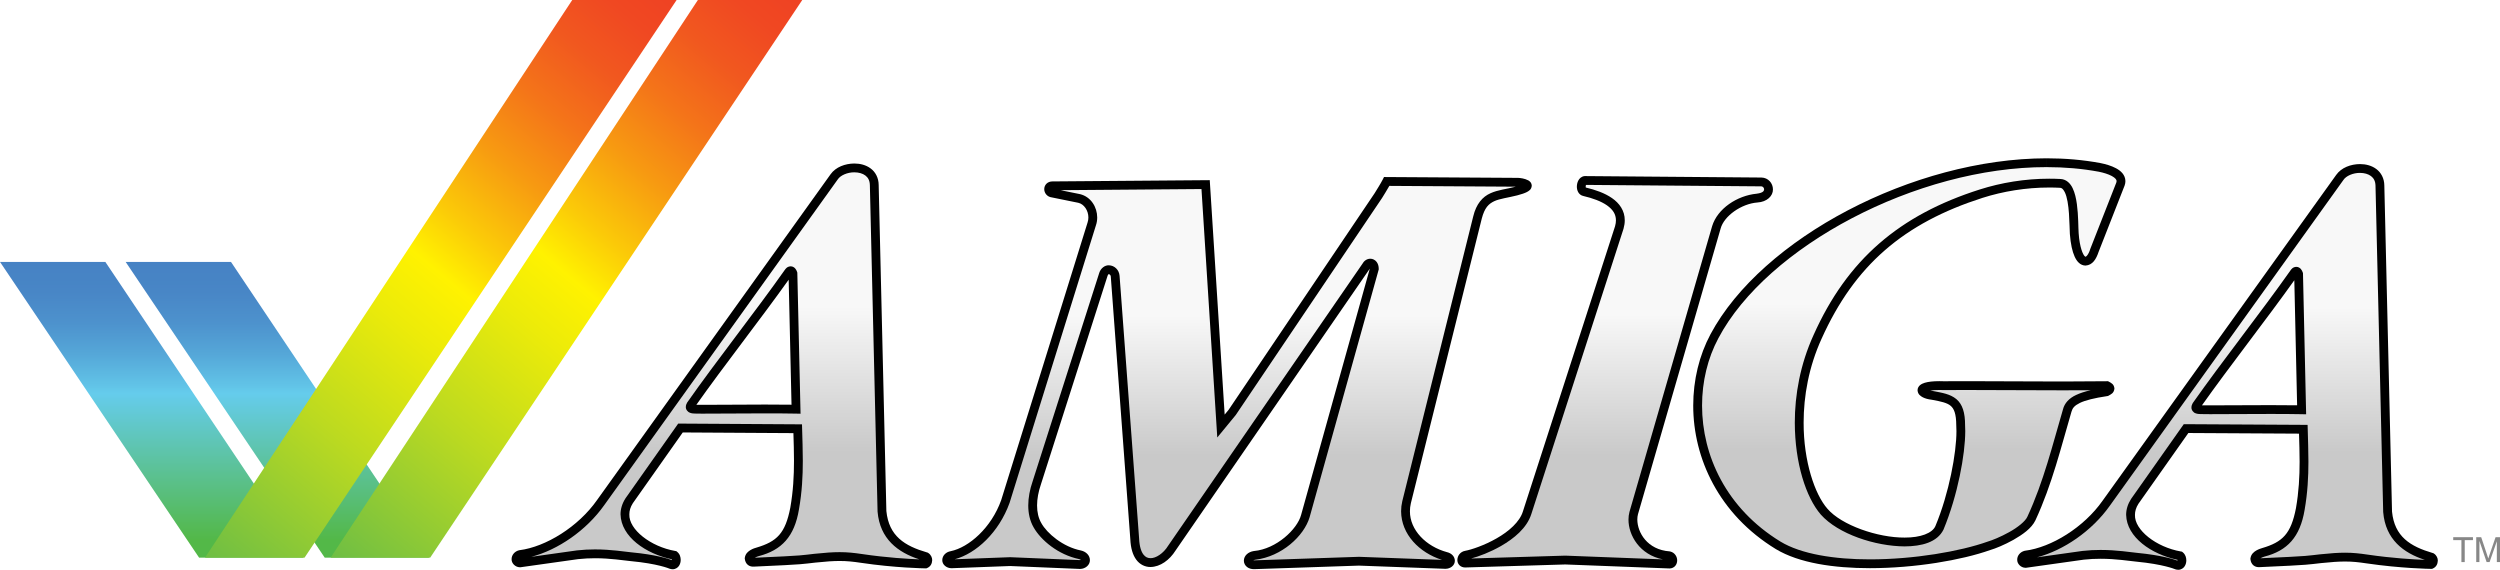
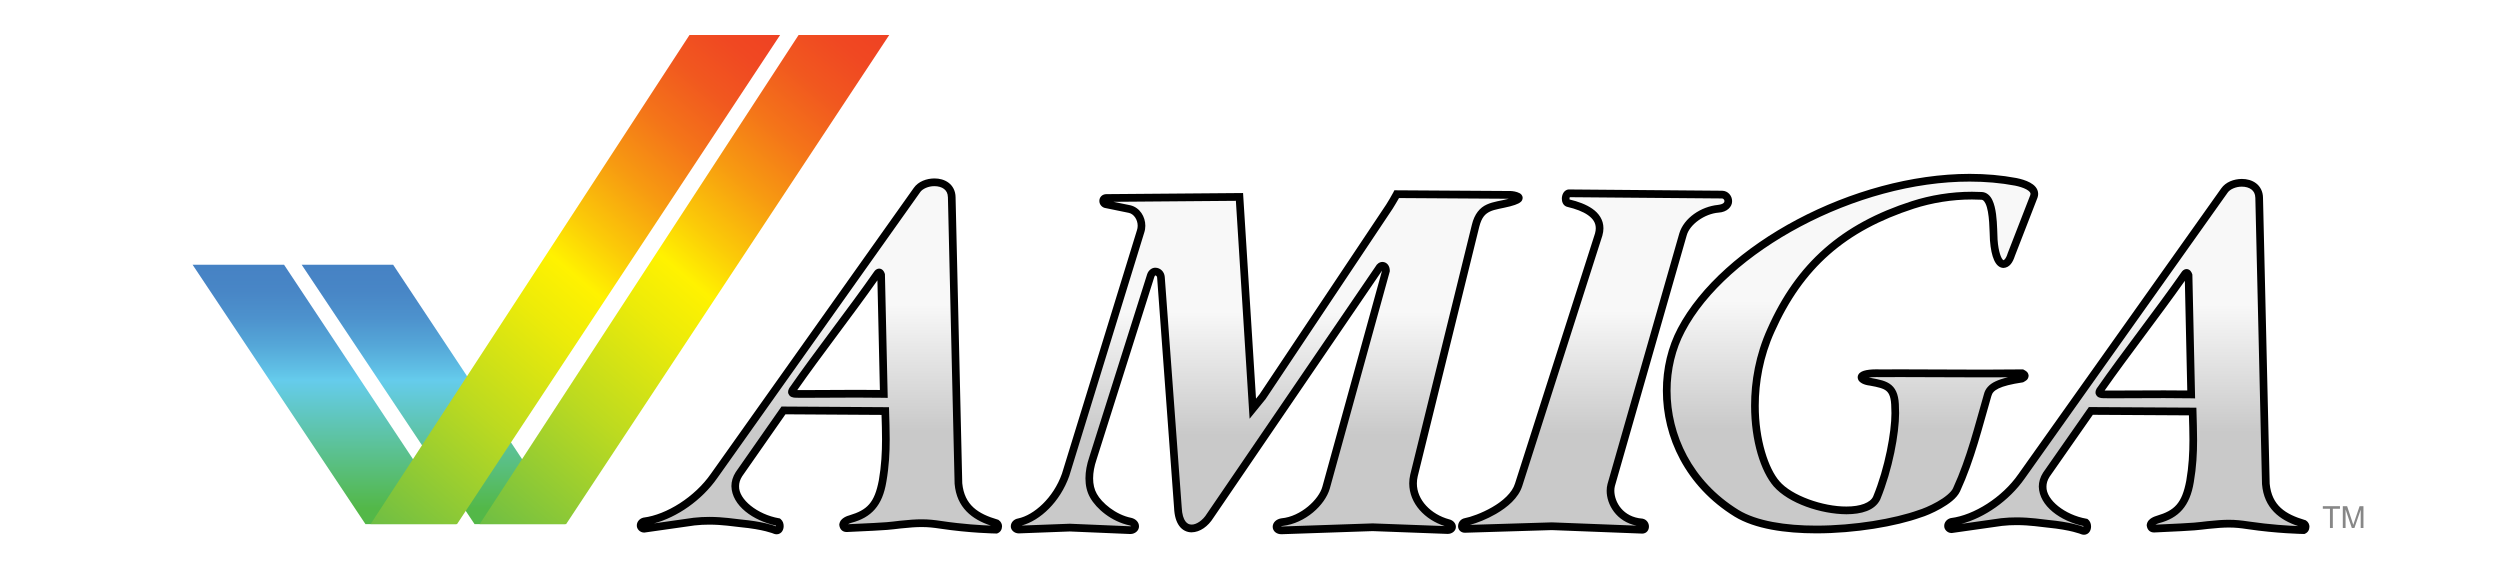
- <svg xmlns="http://www.w3.org/2000/svg" version="1.1" id="Ebene_1" x="0px" y="0px" width="566.929px" height="129.21px" viewBox="0 0 566.929 129.21" enable-background="new 0 0 566.929 129.21" xml:space="preserve">
-   <g id="Ebene_2">
- </g>
-   <g>
-     <g enable-background="new    ">
-       <g>
-         <g>
-           <linearGradient id="SVGID_1_" gradientUnits="userSpaceOnUse" x1="280.519" y1="41.153" x2="280.519" y2="128.077">
-             <stop offset="0.35" style="stop-color:#F8F8F8" />
-             <stop offset="0.716" style="stop-color:#C9C9C9" />
-           </linearGradient>
-           <path fill="url(#SVGID_1_)" d="M314.466,41.153l29.807,0.189c0.568,0,4.658,0.663-0.453,1.999      c-4.084,1.063-7.43,0.661-8.764,5.979l-16.086,64.575c-1.336,5.769,3.152,10.742,8.955,12.301c1.313,0.32,1.393,1.715-0.158,1.8      l-19.586-0.724l-23.795,0.805c-1.728,0-1.795-1.794,0.085-2.125c5.562-0.567,10.478-5.151,11.548-8.913l15.643-56.077      c0.002-0.846-0.436-1.287-0.914-1.287c-0.35,0-0.723,0.236-0.965,0.719l-44.044,63.917c-1.22,1.967-3.14,3.271-4.838,3.271      c-1.835,0-3.412-1.521-3.578-5.375l-4.433-59.588c-0.048-0.826-0.744-1.454-1.438-1.454c-0.478,0-0.956,0.297-1.222,1.029      l-15.107,47.273c-1.237,3.593-1.325,7.104,0.147,9.646c1.463,2.611,5.229,5.803,9.64,6.701c1.714,0.412,1.628,2.125-0.004,2.209      l-15.824-0.662l-13.293,0.498c-1.561-0.084-1.393-1.631,0.004-1.883c4.578-0.979,9.826-5.638,12.205-12.267l19.571-62.897      c0.821-2.376-0.476-5.236-2.852-5.804l-6.055-1.229c-1.063-0.082-1.215-1.632,0.002-1.632l34.736-0.282l3.482,54.755l2.548-3.1      l33.147-49.172C312.984,43.683,313.968,42.134,314.466,41.153z" />
-           <path d="M282.789,128.577c-0.439-0.336-0.721-0.885-0.715-1.438l0,0c0.017-1.149,1.001-1.98,2.225-2.174l0,0l0.027-0.006      l0.043-0.004c5.083-0.46,9.815-4.928,10.685-8.187l0,0l15.581-55.852l-44.048,63.92c-1.372,2.18-3.473,3.711-5.686,3.744l0,0      c-1.196,0.013-2.412-0.545-3.218-1.644l0,0c-0.812-1.096-1.27-2.636-1.359-4.66l0,0l-4.432-59.601      c-0.002-0.292-0.342-0.518-0.439-0.512l0,0c-0.008,0.004-0.017,0.004-0.027,0.004l0,0c-0.037,0-0.095,0-0.245,0.327l0,0      l-15.114,47.295c-0.582,1.689-0.889,3.343-0.889,4.837l0,0c0,1.529,0.317,2.88,0.963,3.995l0,0      c1.27,2.314,4.902,5.408,9.001,6.216l0,0c1.134,0.255,2.012,1.101,2.019,2.18l0,0c0.014,1.132-1.046,1.981-2.201,2l0,0      l-0.058,0.002l-15.822-0.661l-13.303,0.497l-0.043-0.002c-1.048-0.002-2.078-0.789-2.053-1.84l0,0      c0.014-1.059,0.874-1.847,1.902-2.019l0,0c4.122-0.852,9.223-5.29,11.461-11.587l0,0l19.579-62.925      c0.129-0.373,0.193-0.769,0.193-1.165l0,0c0.002-1.568-0.99-3.044-2.298-3.332l0,0l-6.008-1.221      c-1.043-0.115-1.721-1.01-1.703-1.875l0,0c-0.004-0.42,0.153-0.885,0.506-1.231l0,0c0.35-0.348,0.855-0.52,1.343-0.516l0,0      l35.681-0.288l3.382,53.167l0.906-1.1l33.1-49.101c0.412-0.671,1.393-2.221,1.85-3.125l0,0l0.278-0.551l30.42,0.192      c0.506,0.031,1.437,0.116,2.311,0.574l0,0c0.259,0.159,0.736,0.456,0.773,1.206l0,0c-0.077,0.897-0.635,1.161-1.092,1.428l0,0      c-0.51,0.261-1.194,0.496-2.195,0.759l0,0c-2.138,0.547-3.968,0.733-5.244,1.334l0,0c-1.258,0.611-2.148,1.451-2.799,3.92l0,0      l-16.082,64.559c-0.146,0.621-0.214,1.227-0.214,1.815l0,0c-0.026,4.268,3.657,8.002,8.43,9.287l0,0      c0.945,0.224,1.738,0.93,1.759,1.943l0,0c0.005,1.096-1.052,1.819-2.095,1.827l0,0l-0.054,0.002l-19.602-0.725l-23.782,0.804      c-0.004,0-0.008,0-0.012,0l0,0C283.779,129.074,283.224,128.917,282.789,128.577L282.789,128.577z M284.351,127.074      l23.838-0.806l18.807,0.695c-5.114-1.617-9.239-5.779-9.265-11.028l0,0c-0.002-0.746,0.087-1.503,0.268-2.284l0,0l16.087-64.575      c0.683-2.847,2.131-4.465,3.902-5.25l0,0c1.749-0.792,3.635-0.937,5.578-1.453l0,0c0.047-0.012,0.094-0.024,0.14-0.037l0,0      l-28.643-0.181c-0.553,0.99-1.303,2.17-1.656,2.75l0,0l-33.172,49.208l-4.192,5.097l-3.583-56.34l-31.957,0.258l4.446,0.904      c2.441,0.607,3.862,2.942,3.866,5.286l0,0c0,0.607-0.095,1.223-0.292,1.788l0,0l-19.583,62.938      c-2.42,6.682-7.531,11.459-12.446,12.784l0,0l12.593-0.472l15.813,0.661c0.093-0.009,0.159-0.025,0.205-0.042l0,0      c-0.064-0.056-0.191-0.136-0.394-0.186l0,0c-4.758-0.995-8.658-4.285-10.307-7.18l0,0c-0.852-1.47-1.225-3.183-1.225-4.983l0,0      c0-1.766,0.356-3.627,0.99-5.467l0,0l15.12-47.31c0.332-1.016,1.245-1.716,2.163-1.689l0,0c1.289,0.031,2.329,1.038,2.435,2.381      l0,0l4.434,59.619c0.075,1.801,0.489,2.948,0.963,3.576l0,0c0.485,0.626,0.974,0.827,1.617,0.841l0,0      c1.181,0.033,2.919-1.042,4.013-2.839l0,0l44.007-63.864c0.364-0.692,1.033-1.2,1.825-1.204l0,0      c0.547-0.004,1.088,0.275,1.42,0.707l0,0c0.338,0.433,0.493,0.984,0.491,1.575l0,0l0.002,0.006v0.139l-15.682,56.211      c-1.266,4.242-6.329,8.924-12.339,9.625l0,0c-0.199,0.035-0.332,0.085-0.419,0.131l0,0      C284.258,127.071,284.302,127.074,284.351,127.074L284.351,127.074z" />
-         </g>
-       </g>
+ <svg xmlns="http://www.w3.org/2000/svg" xmlns:xlink="http://www.w3.org/1999/xlink" enable-background="new 0 0 566.929 129.21" height="129.21" viewBox="0 0 566.929 129.21" width="566.929">
+   <linearGradient id="a">
+     <stop offset=".35" stop-color="#f8f8f8" />
+     <stop offset=".716" stop-color="#c9c9c9" />
+   </linearGradient>
+   <linearGradient id="b" gradientUnits="userSpaceOnUse" x1="280.519" x2="280.519" xlink:href="#a" y1="41.153" y2="128.077" />
+   <linearGradient id="c" gradientUnits="userSpaceOnUse" x1="366.273" x2="366.273" xlink:href="#a" y1="40.928" y2="127.911" />
+   <linearGradient id="d" gradientUnits="userSpaceOnUse" x1="432.982" x2="432.982" xlink:href="#a" y1="36.898" y2="127.848" />
+   <linearGradient id="e">
+     <stop offset=".06" stop-color="#53b848" />
+     <stop offset=".555" stop-color="#65ccec" />
+     <stop offset=".583" stop-color="#61c3e7" />
+     <stop offset=".688" stop-color="#55a7d8" />
+     <stop offset=".793" stop-color="#4d92cd" />
+     <stop offset=".898" stop-color="#4886c6" />
+     <stop offset="1" stop-color="#4682c4" />
+   </linearGradient>
+   <linearGradient id="f" gradientTransform="matrix(1 0 0 -1 2.3501 -1325.893)" gradientUnits="userSpaceOnUse" x1="60.549" x2="60.549" xlink:href="#e" y1="-1452.352" y2="-1385.286" />
+   <linearGradient id="g">
+     <stop offset="0" stop-color="#6ebe44" />
+     <stop offset=".001" stop-color="#6ebe44" />
+     <stop offset=".245" stop-color="#bcda20" />
+     <stop offset=".419" stop-color="#eceb09" />
+     <stop offset=".505" stop-color="#fff200" />
+     <stop offset=".578" stop-color="#fbca08" />
+     <stop offset=".679" stop-color="#f79a11" />
+     <stop offset=".775" stop-color="#f47419" />
+     <stop offset=".864" stop-color="#f1581f" />
+     <stop offset=".941" stop-color="#f04822" />
+     <stop offset="1" stop-color="#ef4223" />
+   </linearGradient>
+   <linearGradient id="h" gradientTransform="matrix(1 0 0 -1 2.3501 -1325.893)" gradientUnits="userSpaceOnUse" x1="72.555" x2="179.013" xlink:href="#g" y1="-1452.288" y2="-1325.416" />
+   <linearGradient id="i" gradientTransform="matrix(1 0 0 -1 2.3501 -1325.893)" gradientUnits="userSpaceOnUse" x1="32.058" x2="32.058" xlink:href="#e" y1="-1452.351" y2="-1385.286" />
+   <linearGradient id="j" gradientTransform="matrix(1 0 0 -1 2.3501 -1325.893)" gradientUnits="userSpaceOnUse" x1="44.064" x2="150.521" xlink:href="#g" y1="-1452.287" y2="-1325.416" />
+   <linearGradient id="k" gradientUnits="userSpaceOnUse" x1="163.706" x2="163.706" xlink:href="#a" y1="38.08" y2="128.09" />
+   <linearGradient id="l" gradientUnits="userSpaceOnUse" x1="505.14" x2="505.14" xlink:href="#a" y1="38.209" y2="128.211" />
+   <g transform="matrix(.8683476 0 0 .8770965 43.671 7.940182)">
+     <g enable-background="new">
+       <path d="m314.466 41.153 29.807.189c.568 0 4.658.663-.453 1.999-4.084 1.063-7.43.661-8.764 5.979l-16.086 64.575c-1.336 5.769 3.152 10.742 8.955 12.301 1.313.32 1.393 1.715-.158 1.8l-19.586-.724-23.795.805c-1.728 0-1.795-1.794.085-2.125 5.562-.567 10.478-5.151 11.548-8.913l15.643-56.077c.002-.846-.436-1.287-.914-1.287-.35 0-.723.236-.965.719l-44.044 63.917c-1.22 1.967-3.14 3.271-4.838 3.271-1.835 0-3.412-1.521-3.578-5.375l-4.433-59.588c-.048-.826-.744-1.454-1.438-1.454-.478 0-.956.297-1.222 1.029l-15.107 47.273c-1.237 3.593-1.325 7.104.147 9.646 1.463 2.611 5.229 5.803 9.64 6.701 1.714.412 1.628 2.125-.004 2.209l-15.824-.662-13.293.498c-1.561-.084-1.393-1.631.004-1.883 4.578-.979 9.826-5.638 12.205-12.267l19.571-62.897c.821-2.376-.476-5.236-2.852-5.804l-6.055-1.229c-1.063-.082-1.215-1.632.002-1.632l34.736-.282 3.482 54.755 2.548-3.1 33.147-49.172c.407-.665 1.391-2.214 1.889-3.195z" fill="url(#b)" />
+       <path d="m282.789 128.577c-.439-.336-.721-.885-.715-1.438.017-1.149 1.001-1.98 2.225-2.174l.027-.006.043-.004c5.083-.46 9.815-4.928 10.685-8.187l15.581-55.852-44.048 63.92c-1.372 2.18-3.473 3.711-5.686 3.744-1.196.013-2.412-.545-3.218-1.644-.812-1.096-1.27-2.636-1.359-4.66l-4.432-59.601c-.002-.292-.342-.518-.439-.512-.008.004-.017.004-.027.004-.037 0-.095 0-.245.327l-15.114 47.295c-.582 1.689-.889 3.343-.889 4.837 0 1.529.317 2.88.963 3.995 1.27 2.314 4.902 5.408 9.001 6.216 1.134.255 2.012 1.101 2.019 2.18.014 1.132-1.046 1.981-2.201 2l-.058.002-15.822-.661-13.303.497-.043-.002c-1.048-.002-2.078-.789-2.053-1.84.014-1.059.874-1.847 1.902-2.019 4.122-.852 9.223-5.29 11.461-11.587l19.579-62.925c.129-.373.193-.769.193-1.165.002-1.568-.99-3.044-2.298-3.332l-6.008-1.221c-1.043-.115-1.721-1.01-1.703-1.875-.004-.42.153-.885.506-1.231.35-.348.855-.52 1.343-.516l35.681-.288 3.382 53.167.906-1.1 33.1-49.101c.412-.671 1.393-2.221 1.85-3.125l.278-.551 30.42.192c.506.031 1.437.116 2.311.574.259.159.736.456.773 1.206-.077.897-.635 1.161-1.092 1.428-.51.261-1.194.496-2.195.759-2.138.547-3.968.733-5.244 1.334-1.258.611-2.148 1.451-2.799 3.92l-16.082 64.559c-.146.621-.214 1.227-.214 1.815-.026 4.268 3.657 8.002 8.43 9.287.945.224 1.738.93 1.759 1.943.005 1.096-1.052 1.819-2.095 1.827l-.054.002-19.602-.725-23.782.804c-.004 0-.008 0-.012 0-.596.005-1.151-.152-1.586-.492zm1.562-1.503 23.838-.806 18.807.695c-5.114-1.617-9.239-5.779-9.265-11.028-.002-.746.087-1.503.268-2.284l16.087-64.575c.683-2.847 2.131-4.465 3.902-5.25 1.749-.792 3.635-.937 5.578-1.453.047-.012.094-.024.14-.037l-28.643-.181c-.553.99-1.303 2.17-1.656 2.75l-33.172 49.208-4.192 5.097-3.583-56.34-31.957.258 4.446.904c2.441.607 3.862 2.942 3.866 5.286 0 .607-.095 1.223-.292 1.788l-19.583 62.938c-2.42 6.682-7.531 11.459-12.446 12.784l12.593-.472 15.813.661c.093-.009.159-.025.205-.042-.064-.056-.191-.136-.394-.186-4.758-.995-8.658-4.285-10.307-7.18-.852-1.47-1.225-3.183-1.225-4.983 0-1.766.356-3.627.99-5.467l15.12-47.31c.332-1.016 1.245-1.716 2.163-1.689 1.289.031 2.329 1.038 2.435 2.381l4.434 59.619c.075 1.801.489 2.948.963 3.576.485.626.974.827 1.617.841 1.181.033 2.919-1.042 4.013-2.839l44.007-63.864c.364-.692 1.033-1.2 1.825-1.204.547-.004 1.088.275 1.42.707.338.433.493.984.491 1.575l.002.006v.139l-15.682 56.211c-1.266 4.242-6.329 8.924-12.339 9.625-.199.035-.332.085-.419.131.039.007.083.01.132.01z" />
+     </g>
+     <g enable-background="new">
+       <path d="m359.425 40.928 40.012.331c1.883 0 2.766 3.332-1 3.664-4.02.354-8.225 3.215-9.213 6.641l-18.748 64.8c-.904 3.438 1.594 9.183 8.051 9.669 1.063.246 1.061 1.877.08 1.877l-23.631-.906-22.697.686c-1.232 0-.896-1.629.154-1.795 3.111-.567 12.154-4.076 13.879-9.634l20.902-64.692c1.309-4.656-3.016-6.949-7.922-8.095-1.062-.17-.845-2.463.133-2.546z" fill="url(#c)" />
+       <path d="m378.567 128.909-23.601-.905-22.688.684c-.466.007-.964-.152-1.31-.503-.347-.346-.484-.805-.48-1.199.017-.946.649-1.87 1.765-2.074 1.394-.249 4.396-1.25 7.141-2.83 2.772-1.573 5.256-3.759 5.967-6.128l20.89-64.654c.14-.494.198-.94.198-1.343-.011-1.41-.699-2.438-2.036-3.391-1.326-.927-3.256-1.631-5.328-2.112-.559-.099-.999-.5-1.203-.895-.222-.411-.292-.83-.295-1.237.005-.481.103-.957.343-1.406.228-.432.7-.921 1.414-.984l.046-.002 40.049.33c1.554.023 2.613 1.308 2.615 2.68.033 1.493-1.355 2.853-3.528 2.98-3.64.282-7.577 3.06-8.341 5.923l-18.74 64.777c-.097.361-.148.768-.148 1.201.021 2.933 2.246 6.833 7.308 7.215l.069.006.079.019c1.071.253 1.595 1.223 1.581 2.029-.003.402-.111.824-.403 1.195-.276.364-.781.626-1.323.626-.016-.002-.028-.002-.041-.002zm-1.452-2.057c-5.262-1.019-7.84-5.458-7.82-9.032 0-.594.07-1.17.221-1.734l18.747-64.799c1.214-3.99 5.686-6.932 10.086-7.36 1.625-.208 1.671-.715 1.704-.988 0-.357-.309-.678-.624-.68l-39.771-.328c-.037.094-.072.251-.07.39-.002.08.01.151.021.201 2.188.52 4.295 1.258 5.947 2.402 1.666 1.141 2.905 2.851 2.893 5.032.002.603-.09 1.233-.282 1.921l-20.899 64.679c-1.018 3.199-3.918 5.548-6.878 7.26-2.466 1.408-4.993 2.362-6.781 2.833l21.378-.647z" />
+     </g>
+     <g enable-background="new">
+       <path d="m464.128 36.898c4.105 0 8.133.34 12.004 1.062 2.461.496 5.475 1.62 4.738 3.746l-5.906 15.057c-.467 1.534-1.244 2.462-2.031 2.462-1.094 0-2.207-1.792-2.551-6.244-.195-2.436.197-11.205-3.146-11.393-.85-.046-1.695-.067-2.543-.067-5.363 0-10.688.885-15.43 2.396-18.068 5.767-29.525 15.623-37.08 32.453-7.385 16.19-3.738 33.692 1.479 39.662 3.557 4.065 11.865 6.874 18.252 6.874 3.75 0 6.836-.971 7.904-3.225 3.457-8.307 5.133-18.494 4.809-23.15.014-5.647-2.201-6.086-6.41-6.866-2.951-.313-3.895-2.228 1.615-2.228.293 0 .604.006.936.02 1.771-.012 3.492-.018 5.189-.018 3.881 0 7.602.021 11.299.039 3.473.019 6.924.035 10.473.035 3.246 0 6.576-.017 10.072-.06.98.483.896.897-.088 1.384-5.973.896-8.352 2.043-8.924 4.254-2.311 7.85-4.383 16.438-8.123 24.488-1.33 2.883-7.605 5.626-9.648 6.204-6.354 2.263-16.916 4.063-26.975 4.063-8.072 0-15.822-1.16-20.813-4.184-18.713-11.438-22.078-33.127-14.438-47.428 11.331-21.274 45.469-39.336 75.336-39.336z" fill="url(#d)" />
+       <path d="m402.708 124.517c-12.916-7.888-18.738-20.608-18.732-32.545 0-5.78 1.356-11.39 3.934-16.207 11.65-21.742 45.962-39.819 76.22-39.867v1 1c-29.481-.048-63.445 17.999-74.457 38.811-2.409 4.504-3.695 9.795-3.695 15.264.008 11.303 5.468 23.312 17.77 30.837 4.69 2.859 12.321 4.049 20.296 4.038 9.934.005 20.445-1.794 26.701-4.025.903-.253 2.967-1.072 4.874-2.147 1.921-1.054 3.698-2.475 4.14-3.517 3.688-7.93 5.753-16.466 8.063-24.315.348-1.418 1.398-2.544 2.974-3.272.896-.426 1.977-.774 3.296-1.08-2.17.016-4.283.022-6.362.022-3.552 0-7.005-.017-10.478-.035-3.697-.017-7.416-.038-11.294-.038-1.695 0-3.413.006-5.23.017-.318-.013-.615-.019-.895-.019-.887-.014-1.592.053-2.105.139.181.039.381.072.596.095l.027.002.05.009c2.085.4 3.839.667 5.237 1.815 1.408 1.185 1.998 3.086 1.989 5.981v.02c.026.392.038.818.038 1.275-.009 5.254-1.692 14.506-4.941 22.337-1.426 2.861-4.932 3.777-8.809 3.796-6.67-.038-15.076-2.803-19.005-7.216-3.354-3.879-5.881-11.648-5.9-20.854 0-6.263 1.207-13.178 4.262-19.878 7.631-17.053 19.421-27.189 37.688-32.994 4.841-1.542 10.261-2.443 15.735-2.443.863 0 1.727.021 2.599.067 1.324.072 2.228 1.042 2.717 2.074.514 1.057.789 2.327.97 3.643.356 2.613.308 5.481.4 6.599.222 3.23.994 4.917 1.411 5.228.107.093.135.091.141.091s.002 0 .002.002c0-.008.122-.002.367-.295.233-.28.505-.785.707-1.459l.017-.05 5.898-15.034c.046-.135.059-.236.059-.316.021-.28-.248-.703-1.074-1.154-.789-.432-1.931-.771-2.958-.975-3.803-.709-7.77-1.044-11.818-1.044v-1-1c4.158 0 8.247.345 12.199 1.082 1.162.236 2.445.594 3.529 1.177 1.049.564 2.102 1.474 2.122 2.914.003.322-.057.642-.179 1l-5.9 15.043c-.543 1.631-1.344 2.999-2.969 3.109-1.16-.023-1.954-.897-2.465-2.036-.535-1.177-.903-2.83-1.083-5.127-.126-1.924-.031-7.288-1.171-9.513-.385-.741-.688-.939-1.033-.96-.83-.046-1.657-.065-2.487-.065-5.255-.002-10.483.868-15.126 2.348-17.869 5.729-28.992 15.304-36.476 31.915-2.925 6.411-4.083 13.044-4.083 19.052-.02 8.812 2.548 16.308 5.405 19.537 3.184 3.719 11.396 6.57 17.499 6.532 3.624.019 6.29-1.007 6.98-2.609 3.12-7.475 4.78-16.659 4.771-21.523 0-.43-.015-.825-.036-1.177l-.002-.034v-.035s-.002 0-.002-.053c-.009-2.705-.526-3.821-1.276-4.451-.752-.662-2.193-1.001-4.285-1.374-.786-.09-1.463-.271-2.019-.551-.522-.29-1.14-.667-1.2-1.608-.005-.499.282-.927.579-1.162.305-.249.644-.398 1.044-.524.798-.242 1.866-.368 3.363-.371.307 0 .631.007.931.021 1.772-.013 3.495-.019 5.194-.019 3.885 0 7.607.022 11.305.04 3.473.019 6.921.035 10.467.035 3.243-.002 6.567-.017 10.061-.061l.236-.005.217.107c.512.289 1.158.554 1.251 1.559-.124 1.084-.796 1.293-1.333 1.617l-.144.071-.155.023c-2.944.438-4.961.947-6.205 1.548-1.251.619-1.675 1.173-1.908 2-2.302 7.813-4.382 16.457-8.174 24.623-.891 1.845-2.916 3.238-4.976 4.42-2.072 1.162-4.169 2.002-5.245 2.308-6.515 2.314-17.129 4.118-27.31 4.123-8.173-.009-16.044-1.142-21.336-4.329z" />
    </g>
  </g>
-   <g>
-     <g enable-background="new    ">
-       <g>
-         <g>
-           <linearGradient id="SVGID_2_" gradientUnits="userSpaceOnUse" x1="366.273" y1="40.928" x2="366.273" y2="127.911">
-             <stop offset="0.35" style="stop-color:#F8F8F8" />
-             <stop offset="0.716" style="stop-color:#C9C9C9" />
-           </linearGradient>
-           <path fill="url(#SVGID_2_)" d="M359.425,40.928l40.012,0.331c1.883,0,2.766,3.332-1,3.664c-4.02,0.354-8.225,3.215-9.213,6.641      l-18.748,64.8c-0.904,3.438,1.594,9.183,8.051,9.669c1.063,0.246,1.061,1.877,0.08,1.877l-23.631-0.906l-22.697,0.686      c-1.232,0-0.896-1.629,0.154-1.795c3.111-0.567,12.154-4.076,13.879-9.634l20.902-64.692c1.309-4.656-3.016-6.949-7.922-8.095      C358.23,43.304,358.447,41.011,359.425,40.928z" />
-           <path d="M378.567,128.909l-23.601-0.905l-22.688,0.684c-0.466,0.007-0.964-0.152-1.31-0.503l0,0      c-0.347-0.346-0.484-0.805-0.48-1.199l0,0c0.017-0.946,0.649-1.87,1.765-2.074l0,0c1.394-0.249,4.396-1.25,7.141-2.83l0,0      c2.772-1.573,5.256-3.759,5.967-6.128l0,0l20.89-64.654c0.14-0.494,0.198-0.94,0.198-1.343l0,0      c-0.011-1.41-0.699-2.438-2.036-3.391l0,0c-1.326-0.927-3.256-1.631-5.328-2.112l0,0c-0.559-0.099-0.999-0.5-1.203-0.895l0,0      c-0.222-0.411-0.292-0.83-0.295-1.237l0,0c0.005-0.481,0.103-0.957,0.343-1.406l0,0c0.228-0.432,0.7-0.921,1.414-0.984l0,0      l0.046-0.002l40.049,0.33c1.554,0.023,2.613,1.308,2.615,2.68l0,0c0.033,1.493-1.355,2.853-3.528,2.98l0,0      c-3.64,0.282-7.577,3.06-8.341,5.923l0,0l-18.74,64.777c-0.097,0.361-0.148,0.768-0.148,1.201l0,0      c0.021,2.933,2.246,6.833,7.308,7.215l0,0l0.069,0.006l0.079,0.019c1.071,0.253,1.595,1.223,1.581,2.029l0,0      c-0.003,0.402-0.111,0.824-0.403,1.195l0,0c-0.276,0.364-0.781,0.626-1.323,0.626l0,0      C378.592,128.909,378.58,128.909,378.567,128.909L378.567,128.909z M377.115,126.852c-5.262-1.019-7.84-5.458-7.82-9.032l0,0      c0-0.594,0.07-1.17,0.221-1.734l0,0l18.747-64.799c1.214-3.99,5.686-6.932,10.086-7.36l0,0c1.625-0.208,1.671-0.715,1.704-0.988      l0,0c0-0.357-0.309-0.678-0.624-0.68l0,0l-39.771-0.328c-0.037,0.094-0.072,0.251-0.07,0.39l0,0      c-0.002,0.08,0.01,0.151,0.021,0.201l0,0c2.188,0.52,4.295,1.258,5.947,2.402l0,0c1.666,1.141,2.905,2.851,2.893,5.032l0,0      c0.002,0.603-0.09,1.233-0.282,1.921l0,0l-20.899,64.679c-1.018,3.199-3.918,5.548-6.878,7.26l0,0      c-2.466,1.408-4.993,2.362-6.781,2.833l0,0l21.378-0.647L377.115,126.852L377.115,126.852z" />
-         </g>
-       </g>
-     </g>
-   </g>
-   <g>
-     <g enable-background="new    ">
-       <g>
-         <g>
-           <linearGradient id="SVGID_3_" gradientUnits="userSpaceOnUse" x1="432.982" y1="36.898" x2="432.982" y2="127.848">
-             <stop offset="0.35" style="stop-color:#F8F8F8" />
-             <stop offset="0.716" style="stop-color:#C9C9C9" />
-           </linearGradient>
-           <path fill="url(#SVGID_3_)" d="M464.128,36.898c4.105,0,8.133,0.34,12.004,1.062c2.461,0.496,5.475,1.62,4.738,3.746      l-5.906,15.057c-0.467,1.534-1.244,2.462-2.031,2.462c-1.094,0-2.207-1.792-2.551-6.244c-0.195-2.436,0.197-11.205-3.146-11.393      c-0.85-0.046-1.695-0.067-2.543-0.067c-5.363,0-10.688,0.885-15.43,2.396c-18.068,5.767-29.525,15.623-37.08,32.453      c-7.385,16.19-3.738,33.692,1.479,39.662c3.557,4.065,11.865,6.874,18.252,6.874c3.75,0,6.836-0.971,7.904-3.225      c3.457-8.307,5.133-18.494,4.809-23.15c0.014-5.647-2.201-6.086-6.41-6.866c-2.951-0.313-3.895-2.228,1.615-2.228      c0.293,0,0.604,0.006,0.936,0.02c1.771-0.012,3.492-0.018,5.189-0.018c3.881,0,7.602,0.021,11.299,0.039      c3.473,0.019,6.924,0.035,10.473,0.035c3.246,0,6.576-0.017,10.072-0.06c0.98,0.483,0.896,0.897-0.088,1.384      c-5.973,0.896-8.352,2.043-8.924,4.254c-2.311,7.85-4.383,16.438-8.123,24.488c-1.33,2.883-7.605,5.626-9.648,6.204      c-6.354,2.263-16.916,4.063-26.975,4.063c-8.072,0-15.822-1.16-20.813-4.184c-18.713-11.438-22.078-33.127-14.438-47.428      C400.123,54.96,434.261,36.898,464.128,36.898z" />
-           <path d="M402.708,124.517c-12.916-7.888-18.738-20.608-18.732-32.545l0,0c0-5.78,1.356-11.39,3.934-16.207l0,0      c11.65-21.742,45.962-39.819,76.22-39.867l0,0v1v1c-29.481-0.048-63.445,17.999-74.457,38.811l0,0      c-2.409,4.504-3.695,9.795-3.695,15.264l0,0c0.008,11.303,5.468,23.312,17.77,30.837l0,0c4.69,2.859,12.321,4.049,20.296,4.038      l0,0c9.934,0.005,20.445-1.794,26.701-4.025l0,0c0.903-0.253,2.967-1.072,4.874-2.147l0,0c1.921-1.054,3.698-2.475,4.14-3.517      l0,0c3.688-7.93,5.753-16.466,8.063-24.315l0,0c0.348-1.418,1.398-2.544,2.974-3.272l0,0c0.896-0.426,1.977-0.774,3.296-1.08      l0,0c-2.17,0.016-4.283,0.022-6.362,0.022l0,0c-3.552,0-7.005-0.017-10.478-0.035l0,0c-3.697-0.017-7.416-0.038-11.294-0.038      l0,0c-1.695,0-3.413,0.006-5.23,0.017l0,0c-0.318-0.013-0.615-0.019-0.895-0.019l0,0c-0.887-0.014-1.592,0.053-2.105,0.139l0,0      c0.181,0.039,0.381,0.072,0.596,0.095l0,0l0.027,0.002l0.05,0.009c2.085,0.4,3.839,0.667,5.237,1.815l0,0      c1.408,1.185,1.998,3.086,1.989,5.981l0,0c0,0,0,0,0,0.02l0,0c0.026,0.392,0.038,0.818,0.038,1.275l0,0      c-0.009,5.254-1.692,14.506-4.941,22.337l0,0c-1.426,2.861-4.932,3.777-8.809,3.796l0,0c-6.67-0.038-15.076-2.803-19.005-7.216      l0,0c-3.354-3.879-5.881-11.648-5.9-20.854l0,0c0-6.263,1.207-13.178,4.262-19.878l0,0      c7.631-17.053,19.421-27.189,37.688-32.994l0,0c4.841-1.542,10.261-2.443,15.735-2.443l0,0c0.863,0,1.727,0.021,2.599,0.067l0,0      c1.324,0.072,2.228,1.042,2.717,2.074l0,0c0.514,1.057,0.789,2.327,0.97,3.643l0,0c0.356,2.613,0.308,5.481,0.4,6.599l0,0      c0.222,3.23,0.994,4.917,1.411,5.228l0,0c0.107,0.093,0.135,0.091,0.141,0.091l0,0c0,0,0.002,0,0.002,0.002l0,0      c0-0.008,0.122-0.002,0.367-0.295l0,0c0.233-0.28,0.505-0.785,0.707-1.459l0,0l0.017-0.05l5.898-15.034      c0.046-0.135,0.059-0.236,0.059-0.316l0,0c0.021-0.28-0.248-0.703-1.074-1.154l0,0c-0.789-0.432-1.931-0.771-2.958-0.975l0,0      c-3.803-0.709-7.77-1.044-11.818-1.044l0,0v-1v-1c4.158,0,8.247,0.345,12.199,1.082l0,0c1.162,0.236,2.445,0.594,3.529,1.177      l0,0c1.049,0.564,2.102,1.474,2.122,2.914l0,0c0.003,0.322-0.057,0.642-0.179,1l0,0l-5.9,15.043      c-0.543,1.631-1.344,2.999-2.969,3.109l0,0c-1.16-0.023-1.954-0.897-2.465-2.036l0,0c-0.535-1.177-0.903-2.83-1.083-5.127l0,0      c-0.126-1.924-0.031-7.288-1.171-9.513l0,0c-0.385-0.741-0.688-0.939-1.033-0.96l0,0c-0.83-0.046-1.657-0.065-2.487-0.065l0,0      c-5.255-0.002-10.483,0.868-15.126,2.348l0,0c-17.869,5.729-28.992,15.304-36.476,31.915l0,0      c-2.925,6.411-4.083,13.044-4.083,19.052l0,0c-0.02,8.812,2.548,16.308,5.405,19.537l0,0c3.184,3.719,11.396,6.57,17.499,6.532      l0,0c3.624,0.019,6.29-1.007,6.98-2.609l0,0c3.12-7.475,4.78-16.659,4.771-21.523l0,0c0-0.43-0.015-0.825-0.036-1.177l0,0      l-0.002-0.034V96.53c0,0-0.002,0-0.002-0.053l0,0c-0.009-2.705-0.526-3.821-1.276-4.451l0,0      c-0.752-0.662-2.193-1.001-4.285-1.374l0,0c-0.786-0.09-1.463-0.271-2.019-0.551l0,0c-0.522-0.29-1.14-0.667-1.2-1.608l0,0      c-0.005-0.499,0.282-0.927,0.579-1.162l0,0c0.305-0.249,0.644-0.398,1.044-0.524l0,0c0.798-0.242,1.866-0.368,3.363-0.371l0,0      c0.307,0,0.631,0.007,0.931,0.021l0,0c1.772-0.013,3.495-0.019,5.194-0.019l0,0c3.885,0,7.607,0.022,11.305,0.04l0,0      c3.473,0.019,6.921,0.035,10.467,0.035l0,0c3.243-0.002,6.567-0.017,10.061-0.061l0,0l0.236-0.005l0.217,0.107      c0.512,0.289,1.158,0.554,1.251,1.559l0,0c-0.124,1.084-0.796,1.293-1.333,1.617l0,0l-0.144,0.071l-0.155,0.023      c-2.944,0.438-4.961,0.947-6.205,1.548l0,0c-1.251,0.619-1.675,1.173-1.908,2l0,0c-2.302,7.813-4.382,16.457-8.174,24.623l0,0      c-0.891,1.845-2.916,3.238-4.976,4.42l0,0c-2.072,1.162-4.169,2.002-5.245,2.308l0,0c-6.515,2.314-17.129,4.118-27.31,4.123l0,0      C415.871,128.837,408,127.704,402.708,124.517L402.708,124.517z" />
-         </g>
-       </g>
-     </g>
-   </g>
-   <path fill="#878787" d="M558.181,127.465v-4.979h-1.861v-0.668h4.477v0.668h-1.867v4.979H558.181z" />
-   <path fill="#878787" d="M561.539,127.465v-5.646h1.125l1.338,4c0.123,0.371,0.213,0.65,0.271,0.836  c0.063-0.205,0.164-0.508,0.299-0.905l1.352-3.931h1.006v5.646h-0.719v-4.727l-1.643,4.727h-0.674l-1.633-4.808v4.808H561.539z" />
-   <g>
-     <linearGradient id="SVGID_4_" gradientUnits="userSpaceOnUse" x1="60.549" y1="-1452.352" x2="60.549" y2="-1385.286" gradientTransform="matrix(1 0 0 -1 2.3501 -1325.893)">
-       <stop offset="0.06" style="stop-color:#53B848" />
-       <stop offset="0.555" style="stop-color:#65CCEC" />
-       <stop offset="0.583" style="stop-color:#61C3E7" />
-       <stop offset="0.688" style="stop-color:#55A7D8" />
-       <stop offset="0.793" style="stop-color:#4D92CD" />
-       <stop offset="0.898" style="stop-color:#4886C6" />
-       <stop offset="1" style="stop-color:#4682C4" />
-     </linearGradient>
-     <polygon fill="url(#SVGID_4_)" points="28.491,59.393 52.378,59.393 97.306,126.459 73.637,126.459  " />
-     <linearGradient id="SVGID_5_" gradientUnits="userSpaceOnUse" x1="72.555" y1="-1452.288" x2="179.013" y2="-1325.416" gradientTransform="matrix(1 0 0 -1 2.3501 -1325.893)">
-       <stop offset="0" style="stop-color:#6EBE44" />
-       <stop offset="0.001" style="stop-color:#6EBE44" />
-       <stop offset="0.245" style="stop-color:#BCDA20" />
-       <stop offset="0.419" style="stop-color:#ECEB09" />
-       <stop offset="0.505" style="stop-color:#FFF200" />
-       <stop offset="0.578" style="stop-color:#FBCA08" />
-       <stop offset="0.679" style="stop-color:#F79A11" />
-       <stop offset="0.775" style="stop-color:#F47419" />
-       <stop offset="0.864" style="stop-color:#F1581F" />
-       <stop offset="0.941" style="stop-color:#F04822" />
-       <stop offset="1" style="stop-color:#EF4223" />
-     </linearGradient>
-     <polygon fill="url(#SVGID_5_)" points="158.261,0.001 181.93,0.001 97.553,126.459 74.98,126.459  " />
-   </g>
-   <g>
-     <linearGradient id="SVGID_6_" gradientUnits="userSpaceOnUse" x1="32.058" y1="-1452.351" x2="32.058" y2="-1385.286" gradientTransform="matrix(1 0 0 -1 2.3501 -1325.893)">
-       <stop offset="0.06" style="stop-color:#53B848" />
-       <stop offset="0.555" style="stop-color:#65CCEC" />
-       <stop offset="0.583" style="stop-color:#61C3E7" />
-       <stop offset="0.688" style="stop-color:#55A7D8" />
-       <stop offset="0.793" style="stop-color:#4D92CD" />
-       <stop offset="0.898" style="stop-color:#4886C6" />
-       <stop offset="1" style="stop-color:#4682C4" />
-     </linearGradient>
-     <polygon fill="url(#SVGID_6_)" points="0,59.393 23.889,59.393 68.816,126.458 45.147,126.458  " />
-     <linearGradient id="SVGID_7_" gradientUnits="userSpaceOnUse" x1="44.064" y1="-1452.287" x2="150.521" y2="-1325.416" gradientTransform="matrix(1 0 0 -1 2.3501 -1325.893)">
-       <stop offset="0" style="stop-color:#6EBE44" />
-       <stop offset="0.001" style="stop-color:#6EBE44" />
-       <stop offset="0.245" style="stop-color:#BCDA20" />
-       <stop offset="0.419" style="stop-color:#ECEB09" />
-       <stop offset="0.505" style="stop-color:#FFF200" />
-       <stop offset="0.578" style="stop-color:#FBCA08" />
-       <stop offset="0.679" style="stop-color:#F79A11" />
-       <stop offset="0.775" style="stop-color:#F47419" />
-       <stop offset="0.864" style="stop-color:#F1581F" />
-       <stop offset="0.941" style="stop-color:#F04822" />
-       <stop offset="1" style="stop-color:#EF4223" />
-     </linearGradient>
-     <polygon fill="url(#SVGID_7_)" points="129.769,0 153.438,0 69.063,126.458 46.489,126.458  " />
-   </g>
-   <g>
-     <linearGradient id="SVGID_8_" gradientUnits="userSpaceOnUse" x1="163.706" y1="38.08" x2="163.706" y2="128.09">
-       <stop offset="0.35" style="stop-color:#F8F8F8" />
-       <stop offset="0.716" style="stop-color:#C9C9C9" />
-     </linearGradient>
-     <path fill="url(#SVGID_8_)" d="M154.313,97.063l-11.644,16.511c-3.452,5.399,3.078,11.04,10.279,12.354   c0.66,0.513,0.548,2.163-0.415,2.163c-0.105,0-0.219-0.02-0.345-0.063c-0.144-0.063-2.86-1.194-9.034-1.771   c-1.652-0.156-4.623-0.663-8.245-0.663c-1.248,0-2.571,0.062-3.947,0.214l-13.024,1.834c-1.232-0.082-1.229-1.551,0.002-1.882   c6.293-0.813,13.835-5.481,18.259-11.771l52.979-73.901c0.875-1.269,2.745-2.007,4.565-2.007c2.279,0,4.474,1.158,4.517,3.887   l1.745,73.983c0.566,6.204,4.724,8.829,9.962,10.294c0.732,0.495,0.411,1.477-0.086,1.645c-0.34-0.007-6.801-0.105-14.522-1.254   c-1.807-0.267-3.22-0.421-4.946-0.421c-1.493,0-3.221,0.116-5.64,0.373c-3.029,0.32-1.598,0.366-13.862,0.91   c-0.466,0.022-0.919-0.099-1.017-0.888c0.109-0.91,1.48-1.349,1.918-1.465c4.9-1.358,7.317-3.816,8.392-9.847   c1.16-6.631,0.85-12.269,0.694-18.071L154.313,97.063z M173.393,92.741c2.696,0,5.234,0.015,7.125,0.056L179.816,62   c-0.133-0.4-0.313-0.605-0.519-0.605c-0.169,0-0.357,0.145-0.546,0.439c-6.558,9.313-15.59,20.729-22.065,29.973   c-0.415,0.729-0.001,0.979,0.98,0.979c0.157,0.015,0.688,0.02,1.498,0.02c1.393,0,3.607-0.016,6.142-0.027   C167.84,92.759,170.696,92.741,173.393,92.741" />
-     <path d="M152.533,129.088c-0.23,0.002-0.456-0.042-0.669-0.114l0,0l-0.036-0.013l-0.039-0.017c-0.031-0.015-2.65-1.127-8.73-1.695   l0,0c-1.722-0.163-4.612-0.656-8.149-0.658l0,0c-1.216,0-2.503,0.062-3.809,0.205l0,0l-13.125,1.848l-0.105-0.006   c-1.026-0.017-1.9-0.914-1.856-1.844l0,0c-0.006-0.916,0.684-1.756,1.668-2.002l0,0l0.064-0.019l0.064-0.006   c5.928-0.746,13.334-5.301,17.576-11.362l0,0l52.967-73.887c1.179-1.655,3.311-2.422,5.39-2.438l0,0   c1.305,0.002,2.629,0.323,3.696,1.121l0,0c1.074,0.79,1.809,2.118,1.819,3.742l0,0l1.744,73.946   c0.572,5.681,4.13,7.903,9.232,9.391l0,0l0.155,0.043l0.135,0.092c0.586,0.381,0.885,1.055,0.87,1.616l0,0   c-0.029,0.767-0.35,1.46-1.189,1.803l0,0l-0.166,0.058l-0.18-0.004c-0.354-0.007-6.859-0.105-14.648-1.262l0,0   c-1.79-0.266-3.135-0.411-4.799-0.411l0,0c-1.44-0.002-3.133,0.112-5.535,0.367l0,0c-2.978,0.314-1.688,0.373-13.937,0.914l0,0   c-0.072,0.002-0.116,0-0.128,0l0,0c-0.325,0.002-0.788-0.054-1.208-0.384l0,0c-0.423-0.333-0.645-0.857-0.705-1.38l0,0   l-0.015-0.122l0.015-0.12c0.139-0.966,0.814-1.474,1.328-1.776l0,0c0.539-0.311,1.057-0.462,1.316-0.532l0,0   c4.65-1.38,6.546-3.232,7.675-9.058l0,0c0.661-3.779,0.835-7.231,0.835-10.606l0,0c0-2.11-0.069-4.192-0.13-6.297l0,0   l-25.096-0.154l-11.318,16.047c-0.563,0.883-0.792,1.712-0.793,2.526l0,0c-0.135,3.433,4.824,7.333,10.41,8.303l0,0l0.238,0.043   l0.195,0.151c0.632,0.521,0.792,1.2,0.804,1.826l0,0c-0.004,0.44-0.096,0.895-0.369,1.323l0,0c-0.253,0.419-0.81,0.803-1.424,0.803   l0,0C152.559,129.088,152.546,129.088,152.533,129.088L152.533,129.088z M143.246,125.261c5.473,0.512,8.313,1.454,9.117,1.759l0,0   c0.001-0.019,0.002-0.038,0.002-0.058l0,0c0-0.047-0.005-0.094-0.013-0.136l0,0c-5.933-1.258-11.505-5.107-11.634-10.188l0,0   c-0.002-1.208,0.36-2.443,1.133-3.644l0,0l11.646-16.51l0.298-0.428l28.075,0.173l0.027,0.967c0.064,2.423,0.158,4.835,0.158,7.319   l0,0c0.002,3.445-0.178,7.028-0.866,10.955l0,0c-1.021,6.235-3.96,9.298-9.119,10.638l0,0c-0.183,0.035-0.621,0.205-0.905,0.375   l0,0c11.97-0.535,10.449-0.57,13.503-0.893l0,0c2.437-0.259,4.2-0.379,5.746-0.379l0,0c1.786,0,3.268,0.163,5.093,0.433l0,0   c5.646,0.84,10.62,1.112,12.971,1.201l0,0c-4.847-1.563-8.941-4.615-9.469-10.806l0,0l-0.002-0.033l-1.747-74.025   c-0.031-1.098-0.417-1.711-1.021-2.184l0,0c-0.609-0.462-1.521-0.721-2.495-0.719l0,0c-1.563-0.019-3.17,0.692-3.753,1.589l0,0   l-52.973,73.893c-4.064,5.747-10.508,10.144-16.537,11.712l0,0l10.37-1.461c1.417-0.157,2.777-0.22,4.06-0.222l0,0   C138.614,124.591,141.667,125.111,143.246,125.261L143.246,125.261z M154.307,98.062l0.006-0.998L154.307,98.062L154.307,98.062z    M180.496,93.795c-1.877-0.039-4.412-0.056-7.104-0.054l0,0V91.74c2.232,0,4.356,0.01,6.102,0.036l0,0l-0.646-28.35   c-6.368,8.949-14.75,19.6-20.933,28.37l0,0c0.228,0.005,0.685,0.01,1.249,0.008l0,0c1.386,0,3.602-0.015,6.136-0.026l0,0   c2.534-0.019,5.392-0.037,8.093-0.037l0,0v2.001c-2.693-0.002-5.547,0.017-8.083,0.035l0,0c-2.534,0.011-4.747,0.027-6.146,0.027   l0,0c-0.815-0.002-1.295-0.002-1.576-0.021l0,0c-0.396-0.006-0.752-0.032-1.145-0.188l0,0c-0.41-0.114-0.957-0.705-0.918-1.313l0,0   c0.006-0.403,0.139-0.696,0.292-0.972l0,0l0.024-0.045l0.025-0.033c6.5-9.281,15.533-20.696,22.043-29.94l0,0   c0.269-0.385,0.603-0.852,1.386-0.897l0,0c0.452-0.006,0.843,0.251,1.044,0.5l0,0c0.214,0.251,0.33,0.512,0.425,0.79l0,0   l0.046,0.143l0.731,31.991L180.496,93.795L180.496,93.795z" />
-   </g>
-   <g>
-     <linearGradient id="SVGID_9_" gradientUnits="userSpaceOnUse" x1="505.14" y1="38.209" x2="505.14" y2="128.211">
-       <stop offset="0.35" style="stop-color:#F8F8F8" />
-       <stop offset="0.716" style="stop-color:#C9C9C9" />
-     </linearGradient>
-     <path fill="url(#SVGID_9_)" d="M551.406,126.374c0.732,0.481,0.398,1.464-0.086,1.632c-0.34-0.006-6.801-0.105-14.521-1.238   c-1.834-0.271-3.254-0.43-5.002-0.43c-1.479,0-3.188,0.113-5.584,0.366c-3.041,0.317-1.598,0.364-13.877,0.91   c-0.457,0.021-0.904-0.099-1.002-0.888c0.107-0.908,1.48-1.338,1.906-1.467c4.908-1.348,7.326-3.814,8.404-9.845   c1.158-6.618,0.838-12.256,0.684-18.069l-26.588-0.152l-11.645,16.512c-3.439,5.393,3.09,11.023,10.289,12.338   c0.662,0.521,0.539,2.168-0.422,2.168c-0.107,0-0.223-0.021-0.352-0.063c-0.146-0.061-2.859-1.184-9.021-1.773   c-1.65-0.156-4.625-0.662-8.246-0.662c-1.248,0-2.57,0.059-3.945,0.213l-13.035,1.834c-1.221-0.084-1.219-1.551,0.004-1.881   c6.305-0.814,13.834-5.472,18.27-11.771l52.98-73.885c0.875-1.274,2.744-2.013,4.563-2.013c2.281,0,4.48,1.163,4.521,3.891   l1.744,73.972C542,122.283,546.169,124.896,551.406,126.374z M514.792,92.873c2.705,0,5.256,0.016,7.152,0.057l-0.689-30.813   c-0.137-0.4-0.318-0.605-0.521-0.605c-0.172,0-0.355,0.144-0.539,0.44c-6.568,9.325-15.592,20.739-22.078,29.97   c-0.404,0.732-0.002,0.98,0.979,0.98c0.191,0.018,0.945,0.021,2.078,0.021c1.377,0,3.32-0.012,5.516-0.021   C509.218,92.889,512.083,92.873,514.792,92.873" />
-     <path d="M493.962,129.21c-0.242,0-0.459-0.047-0.656-0.11l0,0l-0.047-0.015l-0.031-0.013c-0.063-0.025-2.661-1.119-8.733-1.703l0,0   c-1.721-0.164-4.616-0.656-8.152-0.658l0,0c-1.217,0-2.501,0.058-3.807,0.204l0,0l-13.136,1.849l-0.106-0.008   c-1.025-0.02-1.892-0.918-1.847-1.844l0,0c-0.009-0.913,0.679-1.751,1.66-2l0,0l0.063-0.019l0.066-0.007   c5.94-0.747,13.335-5.289,17.586-11.362l0,0l52.968-73.869c1.179-1.661,3.311-2.429,5.388-2.446l0,0   c1.308,0.002,2.633,0.323,3.7,1.121l0,0c1.075,0.792,1.812,2.122,1.82,3.746l0,0l1.744,73.939c0.562,5.683,4.129,7.894,9.233,9.396   l0,0l-0.271,0.962l0.271-0.962l0.146,0.04l0.13,0.085c0.593,0.374,0.894,1.054,0.877,1.607l0,0   c-0.036,0.773-0.346,1.45-1.174,1.803l0,0l-0.173,0.062l-0.183-0.004c-0.358-0.006-6.86-0.106-14.648-1.248l0,0   c-1.82-0.271-3.171-0.419-4.856-0.419l0,0c-1.427,0-3.101,0.11-5.48,0.361l0,0c-2.988,0.313-1.685,0.371-13.947,0.915l0,0   c-0.053,0.002-0.093,0-0.123,0l0,0c-0.32,0.002-0.781-0.053-1.203-0.384l0,0c-0.425-0.334-0.644-0.858-0.701-1.383l0,0   l-0.015-0.117l0.015-0.121c0.136-0.968,0.815-1.474,1.325-1.774l0,0c0.533-0.306,1.053-0.461,1.308-0.54l0,0   c4.657-1.367,6.553-3.228,7.685-9.052l0,0c0.654-3.743,0.828-7.169,0.828-10.52l0,0c0-2.138-0.072-4.247-0.133-6.384l0,0   l-25.098-0.144l-11.319,16.047c-0.559,0.881-0.786,1.707-0.788,2.517l0,0c-0.134,3.429,4.824,7.327,10.415,8.3l0,0l0.244,0.043   l0.196,0.157c0.622,0.52,0.781,1.195,0.792,1.817l0,0c-0.003,0.443-0.096,0.898-0.37,1.327l0,0   c-0.254,0.421-0.81,0.807-1.428,0.807l0,0C493.986,129.21,493.974,129.21,493.962,129.21L493.962,129.21z M484.683,125.38   c5.496,0.524,8.346,1.477,9.11,1.765l0,0c0.003-0.021,0.004-0.045,0.003-0.068l0,0c0-0.047-0.005-0.094-0.013-0.136l0,0   c-5.934-1.259-11.505-5.105-11.636-10.182l0,0c-0.002-1.204,0.361-2.434,1.13-3.632l0,0l11.943-16.938l28.078,0.161l0.027,0.968   c0.062,2.451,0.159,4.891,0.159,7.404l0,0c0,3.419-0.178,6.974-0.857,10.868l0,0c-1.025,6.231-3.965,9.305-9.101,10.625l0,0   c-0.204,0.047-0.638,0.217-0.921,0.385l0,0c11.963-0.536,10.435-0.572,13.5-0.892l0,0c2.414-0.255,4.157-0.372,5.688-0.372l0,0   c1.811,0,3.3,0.166,5.146,0.439l0,0c5.623,0.825,10.58,1.099,12.942,1.188l0,0c-4.831-1.574-8.92-4.615-9.437-10.805l0,0   l-0.004-0.036l-1.743-74.008c-0.032-1.096-0.416-1.711-1.023-2.185l0,0c-0.609-0.465-1.524-0.724-2.499-0.722l0,0   c-1.559-0.017-3.166,0.692-3.75,1.597l0,0l-52.975,73.877c-4.07,5.749-10.494,10.134-16.522,11.706l0,0l10.354-1.456   c1.418-0.159,2.777-0.219,4.058-0.219l0,0C480.047,124.711,483.101,125.23,484.683,125.38L484.683,125.38z M459.447,126.936   l-0.003-0.002C459.444,126.935,459.445,126.935,459.447,126.936L459.447,126.936z M521.921,93.928   c-1.882-0.04-4.43-0.056-7.131-0.056l0,0v-2c2.242,0,4.378,0.01,6.131,0.038l0,0l-0.635-28.358   c-6.378,8.958-14.751,19.604-20.941,28.36l0,0c0.297,0.007,0.975,0.013,1.828,0.011l0,0c1.37,0,3.314-0.011,5.509-0.021l0,0   c2.53-0.013,5.397-0.029,8.108-0.029l0,0v2c-2.705,0-5.567,0.016-8.099,0.028l0,0c-2.193,0.01-4.138,0.022-5.519,0.022l0,0   c-1.137-0.002-1.827,0-2.154-0.023l0,0c-0.398-0.007-0.754-0.032-1.149-0.188l0,0c-0.416-0.117-0.953-0.718-0.911-1.313l0,0   c0.004-0.405,0.138-0.692,0.282-0.962l0,0l0.025-0.047l0.032-0.044c6.511-9.265,15.535-20.68,22.045-29.921l0,0   c0.26-0.391,0.607-0.873,1.391-0.913l0,0c0.455-0.004,0.839,0.253,1.039,0.497l0,0c0.214,0.249,0.331,0.507,0.429,0.786l0,0   l0.049,0.145l0.716,32.012L521.921,93.928L521.921,93.928z M514.791,93.872v0.002V93.872L514.791,93.872z" />
+   <path d="m528.366 119.739v-4.367h-1.616v-.586h3.888v.586h-1.621v4.367z" fill="#878787" stroke-width=".873" />
+   <path d="m531.282 119.739v-4.952h.977l1.162 3.508c.107.325.185.57.235.733.055-.18.142-.446.26-.794l1.174-3.448h.874v4.952h-.624v-4.146l-1.427 4.146h-.585l-1.418-4.217v4.217z" fill="#878787" stroke-width=".873" />
+   <g transform="matrix(.8683476 0 0 .8770965 43.671 7.940182)">
+     <path d="m97.306 126.459h-23.669l-45.146-67.066h23.887z" fill="url(#f)" />
+     <path d="m97.553 126.459h-22.573l83.281-126.458h23.669z" fill="url(#h)" />
+     <path d="m68.816 126.458h-23.669l-45.147-67.065h23.889z" fill="url(#i)" />
+     <path d="m69.063 126.458h-22.574l83.28-126.458h23.669z" fill="url(#j)" />
+     <path d="m154.313 97.063-11.644 16.511c-3.452 5.399 3.078 11.04 10.279 12.354.66.513.548 2.163-.415 2.163-.105 0-.219-.02-.345-.063-.144-.063-2.86-1.194-9.034-1.771-1.652-.156-4.623-.663-8.245-.663-1.248 0-2.571.062-3.947.214l-13.024 1.834c-1.232-.082-1.229-1.551.002-1.882 6.293-.813 13.835-5.481 18.259-11.771l52.979-73.901c.875-1.269 2.745-2.007 4.565-2.007 2.279 0 4.474 1.158 4.517 3.887l1.745 73.983c.566 6.204 4.724 8.829 9.962 10.294.732.495.411 1.477-.086 1.645-.34-.007-6.801-.105-14.522-1.254-1.807-.267-3.22-.421-4.946-.421-1.493 0-3.221.116-5.64.373-3.029.32-1.598.366-13.862.91-.466.022-.919-.099-1.017-.888.109-.91 1.48-1.349 1.918-1.465 4.9-1.358 7.317-3.816 8.392-9.847 1.16-6.631.85-12.269.694-18.071zm19.08-4.322c2.696 0 5.234.015 7.125.056l-.702-30.797c-.133-.4-.313-.605-.519-.605-.169 0-.357.145-.546.439-6.558 9.313-15.59 20.729-22.065 29.973-.415.729-.001.979.98.979.157.015.688.02 1.498.02 1.393 0 3.607-.016 6.142-.027 2.534-.02 5.39-.038 8.087-.038" fill="url(#k)" />
+     <path d="m152.533 129.088c-.23.002-.456-.042-.669-.114l-.036-.013-.039-.017c-.031-.015-2.65-1.127-8.73-1.695-1.722-.163-4.612-.656-8.149-.658-1.216 0-2.503.062-3.809.205l-13.125 1.848-.105-.006c-1.026-.017-1.9-.914-1.856-1.844-.006-.916.684-1.756 1.668-2.002l.064-.019.064-.006c5.928-.746 13.334-5.301 17.576-11.362l52.967-73.887c1.179-1.655 3.311-2.422 5.39-2.438 1.305.002 2.629.323 3.696 1.121 1.074.79 1.809 2.118 1.819 3.742l1.744 73.946c.572 5.681 4.13 7.903 9.232 9.391l.155.043.135.092c.586.381.885 1.055.87 1.616-.029.767-.35 1.46-1.189 1.803l-.166.058-.18-.004c-.354-.007-6.859-.105-14.648-1.262-1.79-.266-3.135-.411-4.799-.411-1.44-.002-3.133.112-5.535.367-2.978.314-1.688.373-13.937.914-.072.002-.116 0-.128 0-.325.002-.788-.054-1.208-.384-.423-.333-.645-.857-.705-1.38l-.015-.122.015-.12c.139-.966.814-1.474 1.328-1.776.539-.311 1.057-.462 1.316-.532 4.65-1.38 6.546-3.232 7.675-9.058.661-3.779.835-7.231.835-10.606 0-2.11-.069-4.192-.13-6.297l-25.096-.154-11.318 16.047c-.563.883-.792 1.712-.793 2.526-.135 3.433 4.824 7.333 10.41 8.303l.238.043.195.151c.632.521.792 1.2.804 1.826-.004.44-.096.895-.369 1.323-.253.419-.81.803-1.424.803-.012-.001-.025-.001-.038-.001zm-9.287-3.827c5.473.512 8.313 1.454 9.117 1.759.001-.019.002-.038.002-.058 0-.047-.005-.094-.013-.136-5.933-1.258-11.505-5.107-11.634-10.188-.002-1.208.36-2.443 1.133-3.644l11.646-16.51.298-.428 28.075.173.027.967c.064 2.423.158 4.835.158 7.319.002 3.445-.178 7.028-.866 10.955-1.021 6.235-3.96 9.298-9.119 10.638-.183.035-.621.205-.905.375 11.97-.535 10.449-.57 13.503-.893 2.437-.259 4.2-.379 5.746-.379 1.786 0 3.268.163 5.093.433 5.646.84 10.62 1.112 12.971 1.201-4.847-1.563-8.941-4.615-9.469-10.806l-.002-.033-1.747-74.025c-.031-1.098-.417-1.711-1.021-2.184-.609-.462-1.521-.721-2.495-.719-1.563-.019-3.17.692-3.753 1.589l-52.973 73.893c-4.064 5.747-10.508 10.144-16.537 11.712l10.37-1.461c1.417-.157 2.777-.22 4.06-.222 3.703.002 6.756.522 8.335.672zm11.061-27.199.006-.998zm26.189-4.267c-1.877-.039-4.412-.056-7.104-.054v-2.001c2.232 0 4.356.01 6.102.036l-.646-28.35c-6.368 8.949-14.75 19.6-20.933 28.37.228.005.685.01 1.249.008 1.386 0 3.602-.015 6.136-.026 2.534-.019 5.392-.037 8.093-.037v2.001c-2.693-.002-5.547.017-8.083.035-2.534.011-4.747.027-6.146.027-.815-.002-1.295-.002-1.576-.021-.396-.006-.752-.032-1.145-.188-.41-.114-.957-.705-.918-1.313.006-.403.139-.696.292-.972l.024-.045.025-.033c6.5-9.281 15.533-20.696 22.043-29.94.269-.385.603-.852 1.386-.897.452-.006.843.251 1.044.5.214.251.33.512.425.79l.046.143.731 31.991z" />
+     <path d="m551.406 126.374c.732.481.398 1.464-.086 1.632-.34-.006-6.801-.105-14.521-1.238-1.834-.271-3.254-.43-5.002-.43-1.479 0-3.188.113-5.584.366-3.041.317-1.598.364-13.877.91-.457.021-.904-.099-1.002-.888.107-.908 1.48-1.338 1.906-1.467 4.908-1.348 7.326-3.814 8.404-9.845 1.158-6.618.838-12.256.684-18.069l-26.588-.152-11.645 16.512c-3.439 5.393 3.09 11.023 10.289 12.338.662.521.539 2.168-.422 2.168-.107 0-.223-.021-.352-.063-.146-.061-2.859-1.184-9.021-1.773-1.65-.156-4.625-.662-8.246-.662-1.248 0-2.57.059-3.945.213l-13.035 1.834c-1.221-.084-1.219-1.551.004-1.881 6.305-.814 13.834-5.472 18.27-11.771l52.98-73.885c.875-1.274 2.744-2.013 4.563-2.013 2.281 0 4.48 1.163 4.521 3.891l1.744 73.972c.555 6.21 4.724 8.823 9.961 10.301zm-36.614-33.501c2.705 0 5.256.016 7.152.057l-.689-30.813c-.137-.4-.318-.605-.521-.605-.172 0-.355.144-.539.44-6.568 9.325-15.592 20.739-22.078 29.97-.404.732-.002.98.979.98.191.018.945.021 2.078.021 1.377 0 3.32-.012 5.516-.021 2.528-.013 5.393-.029 8.102-.029" fill="url(#l)" />
+     <path d="m493.962 129.21c-.242 0-.459-.047-.656-.11l-.047-.015-.031-.013c-.063-.025-2.661-1.119-8.733-1.703-1.721-.164-4.616-.656-8.152-.658-1.217 0-2.501.058-3.807.204l-13.136 1.849-.106-.008c-1.025-.02-1.892-.918-1.847-1.844-.009-.913.679-1.751 1.66-2l.063-.019.066-.007c5.94-.747 13.335-5.289 17.586-11.362l52.968-73.869c1.179-1.661 3.311-2.429 5.388-2.446 1.308.002 2.633.323 3.7 1.121 1.075.792 1.812 2.122 1.82 3.746l1.744 73.939c.562 5.683 4.129 7.894 9.233 9.396l-.271.962.271-.962.146.04.13.085c.593.374.894 1.054.877 1.607-.036.773-.346 1.45-1.174 1.803l-.173.062-.183-.004c-.358-.006-6.86-.106-14.648-1.248-1.82-.271-3.171-.419-4.856-.419-1.427 0-3.101.11-5.48.361-2.988.313-1.685.371-13.947.915-.053.002-.093 0-.123 0-.32.002-.781-.053-1.203-.384-.425-.334-.644-.858-.701-1.383l-.015-.117.015-.121c.136-.968.815-1.474 1.325-1.774.533-.306 1.053-.461 1.308-.54 4.657-1.367 6.553-3.228 7.685-9.052.654-3.743.828-7.169.828-10.52 0-2.138-.072-4.247-.133-6.384l-25.098-.144-11.319 16.047c-.559.881-.786 1.707-.788 2.517-.134 3.429 4.824 7.327 10.415 8.3l.244.043.196.157c.622.52.781 1.195.792 1.817-.003.443-.096.898-.37 1.327-.254.421-.81.807-1.428.807-.011.001-.023.001-.035.001zm-9.279-3.83c5.496.524 8.346 1.477 9.11 1.765.003-.021.004-.045.003-.068 0-.047-.005-.094-.013-.136-5.934-1.259-11.505-5.105-11.636-10.182-.002-1.204.361-2.434 1.13-3.632l11.943-16.938 28.078.161.027.968c.062 2.451.159 4.891.159 7.404 0 3.419-.178 6.974-.857 10.868-1.025 6.231-3.965 9.305-9.101 10.625-.204.047-.638.217-.921.385 11.963-.536 10.435-.572 13.5-.892 2.414-.255 4.157-.372 5.688-.372 1.811 0 3.3.166 5.146.439 5.623.825 10.58 1.099 12.942 1.188-4.831-1.574-8.92-4.615-9.437-10.805l-.004-.036-1.743-74.008c-.032-1.096-.416-1.711-1.023-2.185-.609-.465-1.524-.724-2.499-.722-1.559-.017-3.166.692-3.75 1.597l-52.975 73.877c-4.07 5.749-10.494 10.134-16.522 11.706l10.354-1.456c1.418-.159 2.777-.219 4.058-.219 3.707-.001 6.761.518 8.343.668zm-25.236 1.556-.003-.002c0 .001.001.001.003.002zm62.474-33.008c-1.882-.04-4.43-.056-7.131-.056v-2c2.242 0 4.378.01 6.131.038l-.635-28.358c-6.378 8.958-14.751 19.604-20.941 28.36.297.007.975.013 1.828.011 1.37 0 3.314-.011 5.509-.021 2.53-.013 5.397-.029 8.108-.029v2c-2.705 0-5.567.016-8.099.028-2.193.01-4.138.022-5.519.022-1.137-.002-1.827 0-2.154-.023-.398-.007-.754-.032-1.149-.188-.416-.117-.953-.718-.911-1.313.004-.405.138-.692.282-.962l.025-.047.032-.044c6.511-9.265 15.535-20.68 22.045-29.921.26-.391.607-.873 1.391-.913.455-.004.839.253 1.039.497.214.249.331.507.429.786l.049.145.716 32.012zm-7.13-.056v.002z" />
  </g>
</svg>
